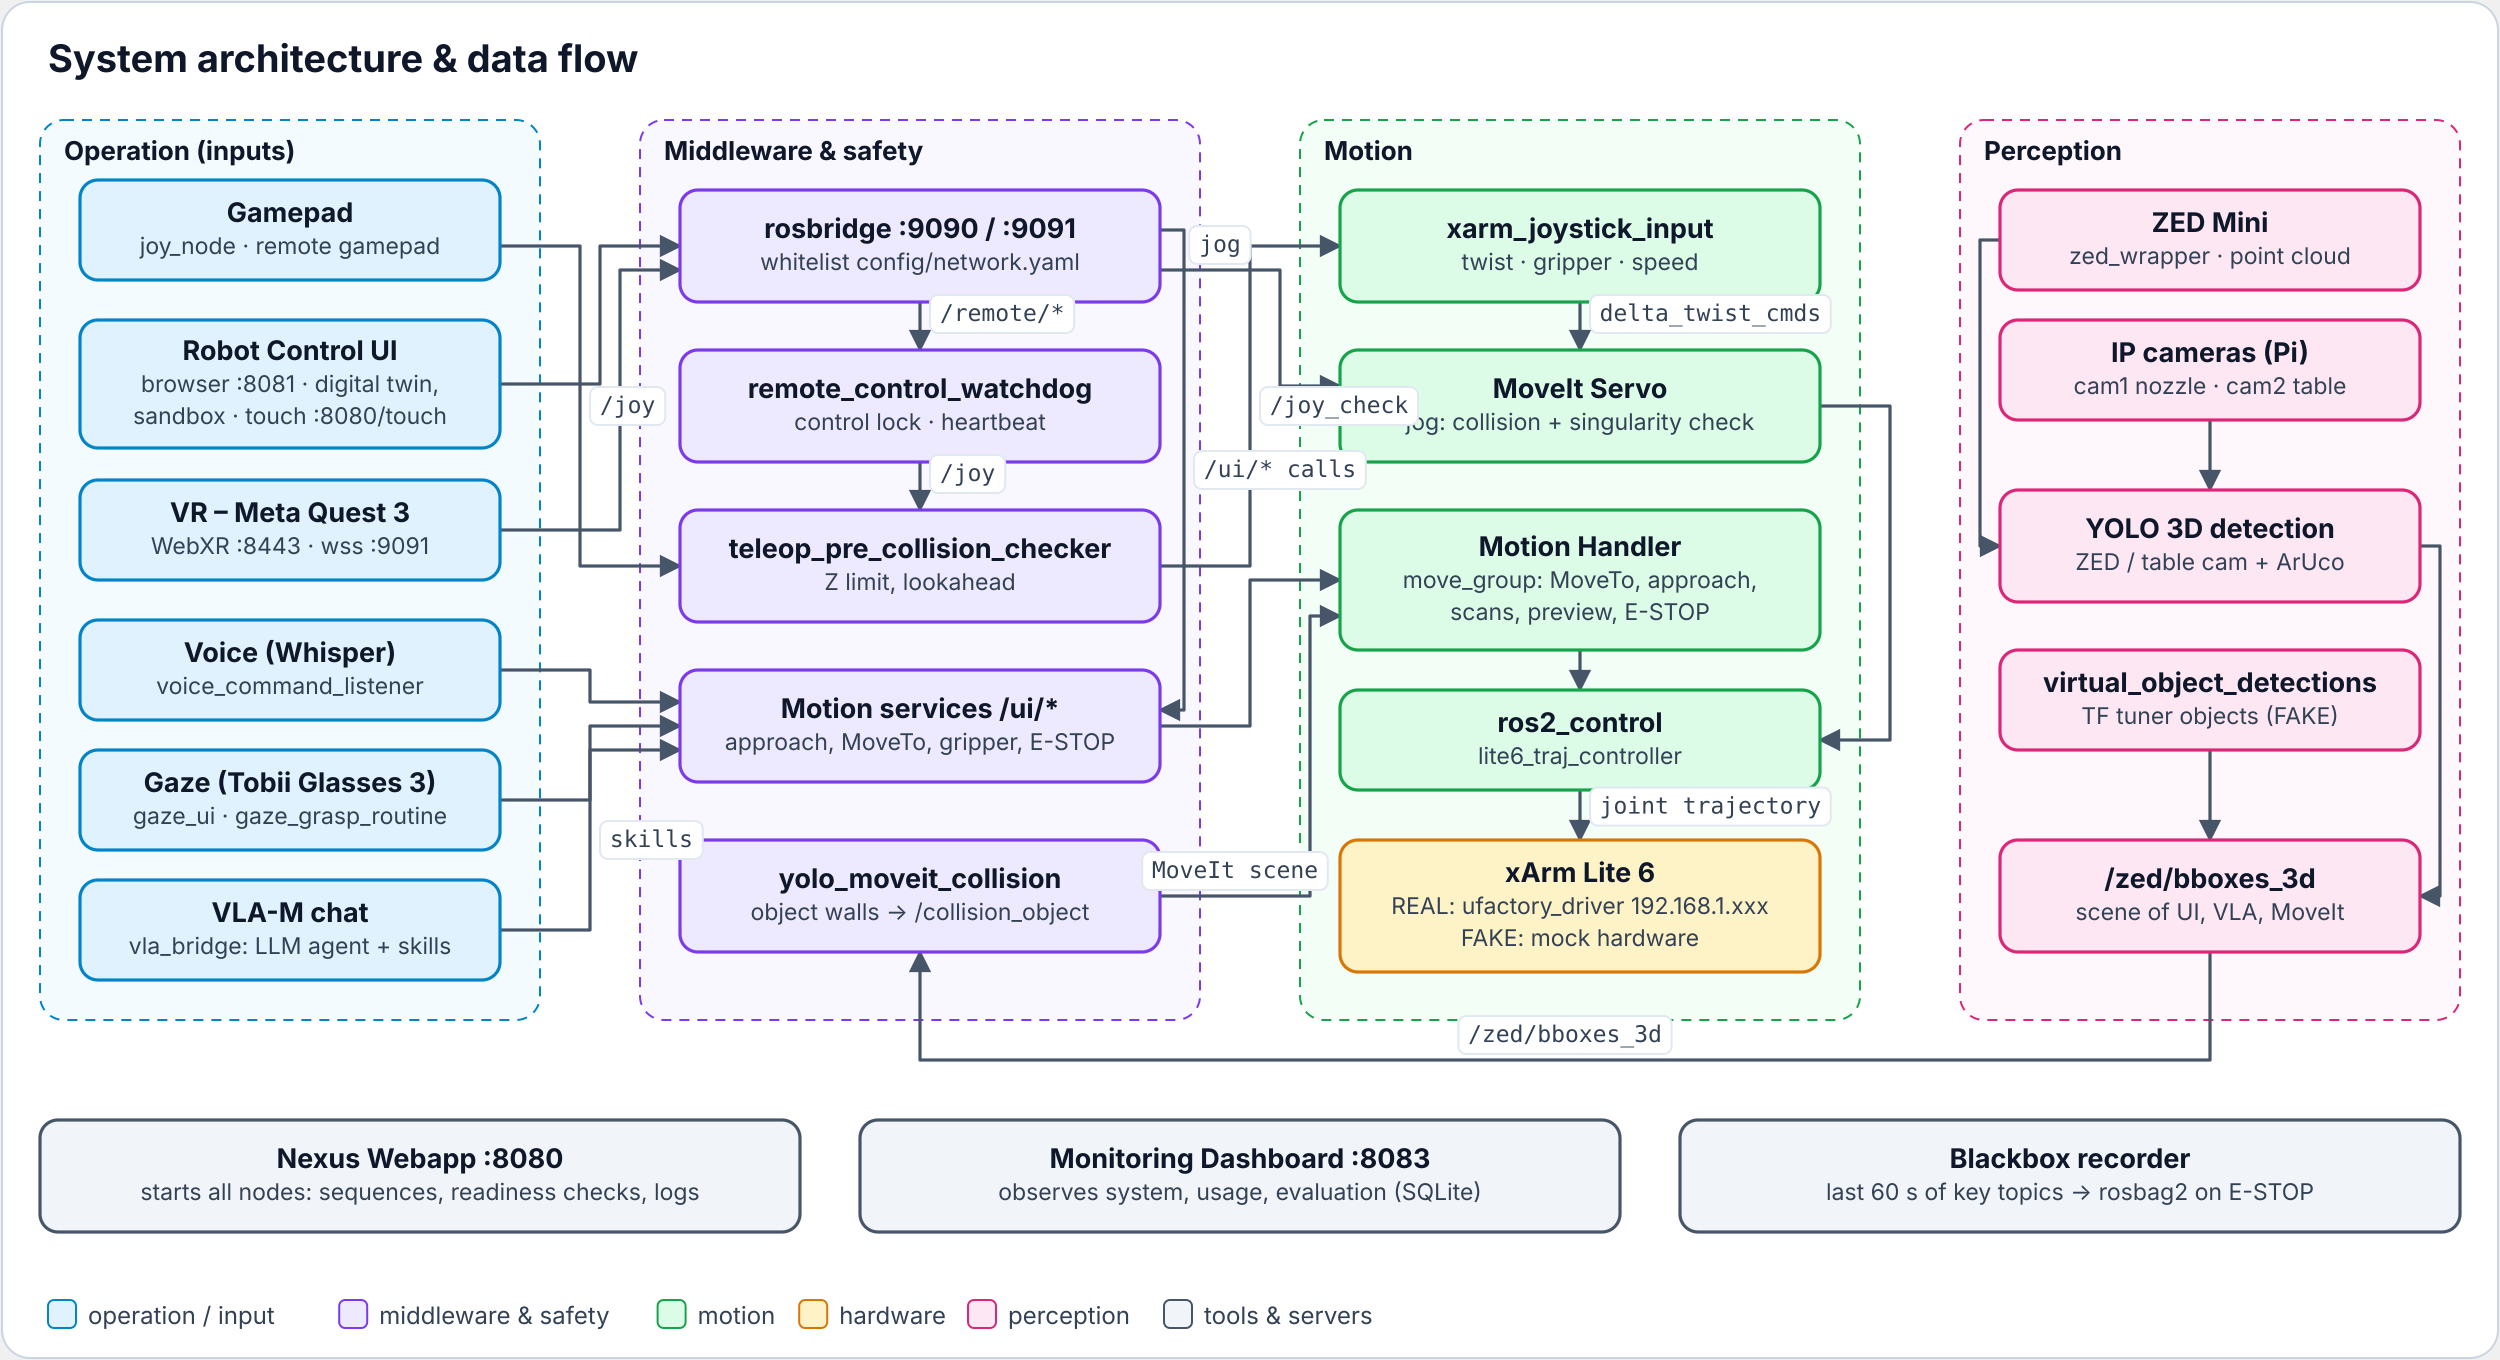
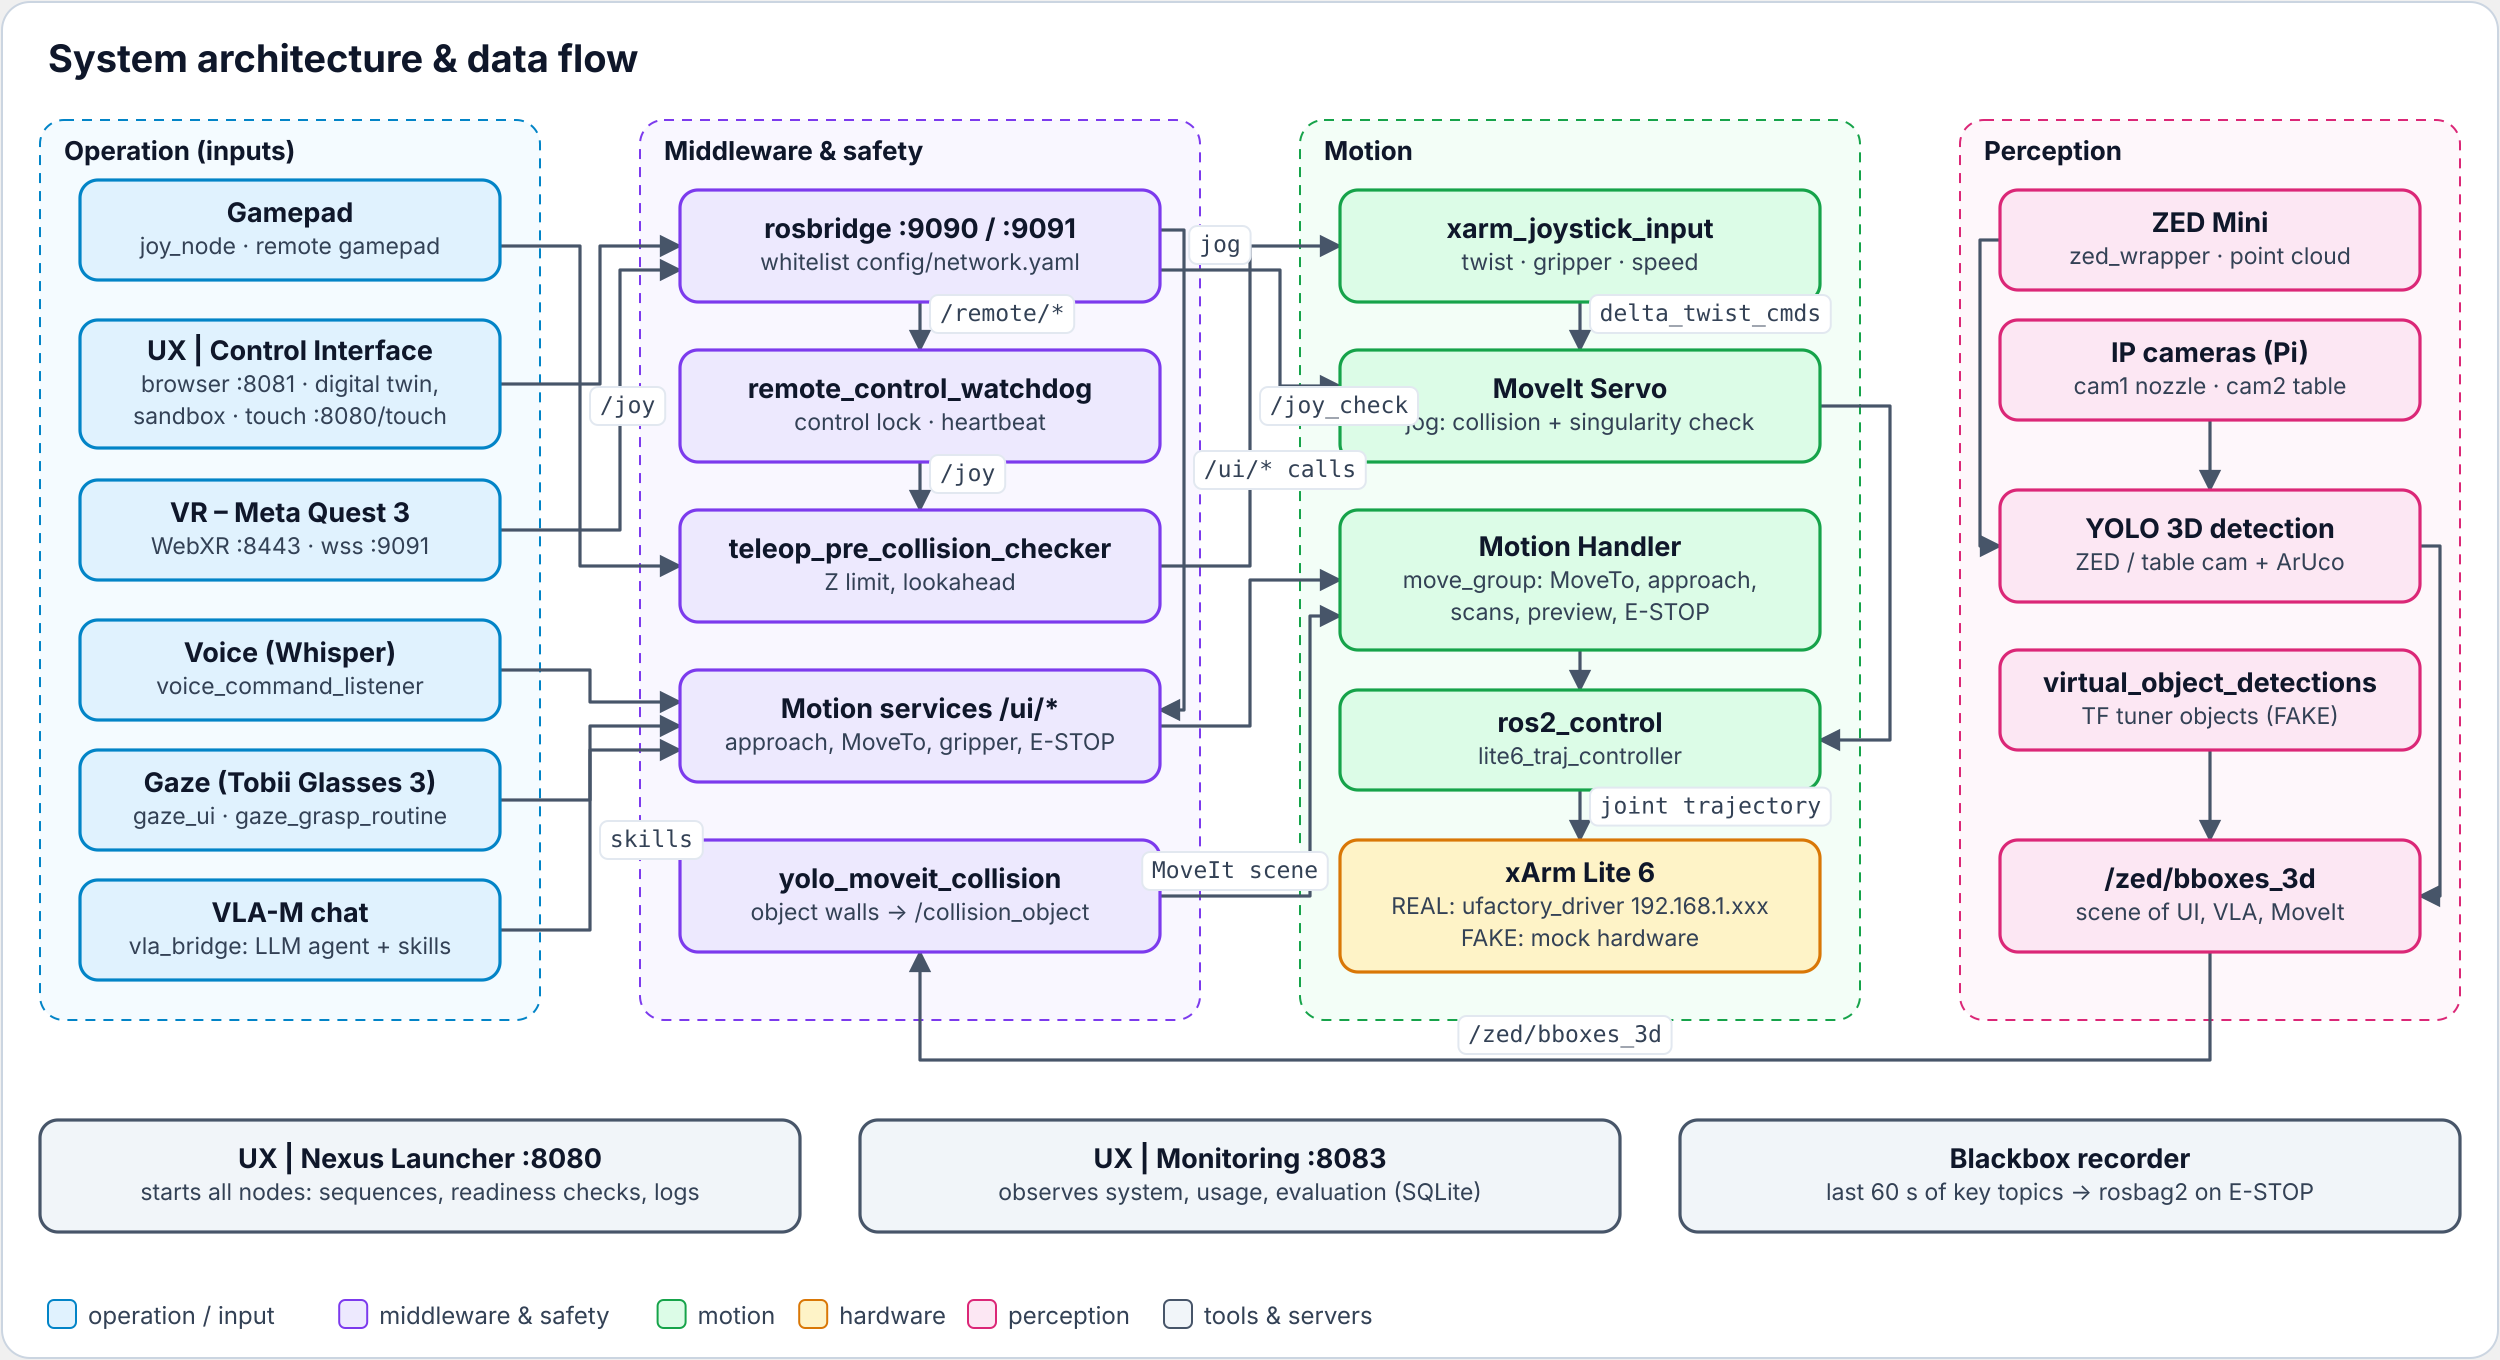
<svg xmlns="http://www.w3.org/2000/svg" viewBox="0 0 1250 680" width="1250" height="680" role="img" aria-label="System architecture &amp; data flow">
  <defs>
    <marker id="a" viewBox="0 0 10 10" refX="9" refY="5" markerWidth="7" markerHeight="7" orient="auto-start-reverse">
      <path d="M0,0 L10,5 L0,10 z" fill="#475569" />
    </marker>
  </defs>
  <rect x="1" y="1" width="1248" height="678" rx="14" fill="#ffffff" stroke="#cbd5e1" />
  <text x="24" y="36" font-family="Inter, Segoe UI, Helvetica, Arial, sans-serif" font-size="19" font-weight="700" fill="#0f172a">System architecture &amp; data flow</text>
  <rect x="20" y="60" width="250" height="450" rx="12" fill="#e0f2fe" fill-opacity="0.35" stroke="#0284c7" stroke-dasharray="5 4" />
  <text x="32" y="80" font-family="Inter, Segoe UI, Helvetica, Arial, sans-serif" font-size="13" font-weight="700" fill="#0f172a">Operation (inputs)</text>
  <rect x="320" y="60" width="280" height="450" rx="12" fill="#ede9fe" fill-opacity="0.35" stroke="#7c3aed" stroke-dasharray="5 4" />
  <text x="332" y="80" font-family="Inter, Segoe UI, Helvetica, Arial, sans-serif" font-size="13" font-weight="700" fill="#0f172a">Middleware &amp; safety</text>
  <rect x="650" y="60" width="280" height="450" rx="12" fill="#dcfce7" fill-opacity="0.35" stroke="#16a34a" stroke-dasharray="5 4" />
  <text x="662" y="80" font-family="Inter, Segoe UI, Helvetica, Arial, sans-serif" font-size="13" font-weight="700" fill="#0f172a">Motion</text>
  <rect x="980" y="60" width="250" height="450" rx="12" fill="#fce7f3" fill-opacity="0.35" stroke="#db2777" stroke-dasharray="5 4" />
  <text x="992" y="80" font-family="Inter, Segoe UI, Helvetica, Arial, sans-serif" font-size="13" font-weight="700" fill="#0f172a">Perception</text>
  <path d="M250.0,123.0 L290.0,123.0 L290.0,283.0 L340.0,283.0" fill="none" stroke="#475569" stroke-width="1.6" stroke-linejoin="round" marker-end="url(#a)" />
  <path d="M250.0,192.0 L300.0,192.0 L300.0,123.0 L340.0,123.0" fill="none" stroke="#475569" stroke-width="1.6" stroke-linejoin="round" marker-end="url(#a)" />
  <path d="M250.0,265.0 L310.0,265.0 L310.0,135.0 L340.0,135.0" fill="none" stroke="#475569" stroke-width="1.6" stroke-linejoin="round" marker-end="url(#a)" />
  <path d="M250.0,335.0 L295.0,335.0 L295.0,351.0 L340.0,351.0" fill="none" stroke="#475569" stroke-width="1.6" stroke-linejoin="round" marker-end="url(#a)" />
  <path d="M250.0,400.0 L295.0,400.0 L295.0,363.0 L340.0,363.0" fill="none" stroke="#475569" stroke-width="1.6" stroke-linejoin="round" marker-end="url(#a)" />
  <path d="M250.0,465.0 L295.0,465.0 L295.0,375.0 L340.0,375.0" fill="none" stroke="#475569" stroke-width="1.6" stroke-linejoin="round" marker-end="url(#a)" />
  <path d="M460.0,151.0 L460.0,163.0 L460.0,175.0" fill="none" stroke="#475569" stroke-width="1.6" stroke-linejoin="round" marker-end="url(#a)" />
  <path d="M460.0,231.0 L460.0,243.0 L460.0,255.0" fill="none" stroke="#475569" stroke-width="1.6" stroke-linejoin="round" marker-end="url(#a)" />
  <path d="M580.0,115.0 L592.0,115.0 L592.0,355.0 L580.0,355.0" fill="none" stroke="#475569" stroke-width="1.6" stroke-linejoin="round" marker-end="url(#a)" />
  <path d="M580.0,283.0 L625.0,283.0 L625.0,123.0 L670.0,123.0" fill="none" stroke="#475569" stroke-width="1.6" stroke-linejoin="round" marker-end="url(#a)" />
  <path d="M580.0,135.0 L640.0,135.0 L640.0,193.0 L670.0,193.0" fill="none" stroke="#475569" stroke-width="1.6" stroke-linejoin="round" marker-end="url(#a)" />
  <path d="M790.0,151.0 L790.0,163.0 L790.0,175.0" fill="none" stroke="#475569" stroke-width="1.6" stroke-linejoin="round" marker-end="url(#a)" />
  <path d="M580.0,363.0 L625.0,363.0 L625.0,290.0 L670.0,290.0" fill="none" stroke="#475569" stroke-width="1.6" stroke-linejoin="round" marker-end="url(#a)" />
  <path d="M580.0,448.0 L655.0,448.0 L655.0,308.0 L670.0,308.0" fill="none" stroke="#475569" stroke-width="1.6" stroke-linejoin="round" marker-end="url(#a)" />
  <path d="M790.0,325.0 L790.0,330.0 L790.0,345.0" fill="none" stroke="#475569" stroke-width="1.6" stroke-linejoin="round" marker-end="url(#a)" />
  <path d="M790.0,395.0 L790.0,411.5 L790.0,420.0" fill="none" stroke="#475569" stroke-width="1.6" stroke-linejoin="round" marker-end="url(#a)" />
  <path d="M910.0,203.0 L945.0,203.0 L945.0,370.0 L910.0,370.0" fill="none" stroke="#475569" stroke-width="1.6" stroke-linejoin="round" marker-end="url(#a)" />
  <path d="M1000.0,120.0 L990.0,120.0 L990.0,273.0 L1000.0,273.0" fill="none" stroke="#475569" stroke-width="1.6" stroke-linejoin="round" marker-end="url(#a)" />
  <path d="M1105.0,210.0 L1105.0,229.0 L1105.0,245.0" fill="none" stroke="#475569" stroke-width="1.6" stroke-linejoin="round" marker-end="url(#a)" />
  <path d="M1210.0,273.0 L1220.0,273.0 L1220.0,448.0 L1210.0,448.0" fill="none" stroke="#475569" stroke-width="1.6" stroke-linejoin="round" marker-end="url(#a)" />
  <path d="M1105.0,375.0 L1105.0,399.0 L1105.0,420.0" fill="none" stroke="#475569" stroke-width="1.6" stroke-linejoin="round" marker-end="url(#a)" />
  <path d="M1105.0,476.0 L1105.0,530.0 L460.0,530.0 L460.0,476.0" fill="none" stroke="#475569" stroke-width="1.6" stroke-linejoin="round" marker-end="url(#a)" />
  <rect x="40" y="90" width="210" height="50" rx="9" fill="#e0f2fe" stroke="#0284c7" stroke-width="1.6" />
  <text x="145.0" y="111.0" font-family="Inter, Segoe UI, Helvetica, Arial, sans-serif" font-size="13.5" font-weight="700" text-anchor="middle" fill="#0f172a">Gamepad</text>
  <text x="145.0" y="127.0" font-family="Inter, Segoe UI, Helvetica, Arial, sans-serif" font-size="11.5" text-anchor="middle" fill="#334155">joy_node · remote gamepad</text>
  <rect x="40" y="160" width="210" height="64" rx="9" fill="#e0f2fe" stroke="#0284c7" stroke-width="1.6" />
-   <text x="145.0" y="180.0" font-family="Inter, Segoe UI, Helvetica, Arial, sans-serif" font-size="13.5" font-weight="700" text-anchor="middle" fill="#0f172a">Robot Control UI</text>
+   <text x="145.0" y="180.0" font-family="Inter, Segoe UI, Helvetica, Arial, sans-serif" font-size="13.5" font-weight="700" text-anchor="middle" fill="#0f172a">UX | Control Interface</text>
  <text x="145.0" y="196.0" font-family="Inter, Segoe UI, Helvetica, Arial, sans-serif" font-size="11.5" text-anchor="middle" fill="#334155">browser :8081 · digital twin,</text>
  <text x="145.0" y="212.0" font-family="Inter, Segoe UI, Helvetica, Arial, sans-serif" font-size="11.5" text-anchor="middle" fill="#334155">sandbox · touch :8080/touch</text>
  <rect x="40" y="240" width="210" height="50" rx="9" fill="#e0f2fe" stroke="#0284c7" stroke-width="1.6" />
  <text x="145.0" y="261.0" font-family="Inter, Segoe UI, Helvetica, Arial, sans-serif" font-size="13.5" font-weight="700" text-anchor="middle" fill="#0f172a">VR – Meta Quest 3</text>
  <text x="145.0" y="277.0" font-family="Inter, Segoe UI, Helvetica, Arial, sans-serif" font-size="11.5" text-anchor="middle" fill="#334155">WebXR :8443 · wss :9091</text>
  <rect x="40" y="310" width="210" height="50" rx="9" fill="#e0f2fe" stroke="#0284c7" stroke-width="1.6" />
  <text x="145.0" y="331.0" font-family="Inter, Segoe UI, Helvetica, Arial, sans-serif" font-size="13.5" font-weight="700" text-anchor="middle" fill="#0f172a">Voice (Whisper)</text>
  <text x="145.0" y="347.0" font-family="Inter, Segoe UI, Helvetica, Arial, sans-serif" font-size="11.5" text-anchor="middle" fill="#334155">voice_command_listener</text>
  <rect x="40" y="375" width="210" height="50" rx="9" fill="#e0f2fe" stroke="#0284c7" stroke-width="1.6" />
  <text x="145.0" y="396.0" font-family="Inter, Segoe UI, Helvetica, Arial, sans-serif" font-size="13.5" font-weight="700" text-anchor="middle" fill="#0f172a">Gaze (Tobii Glasses 3)</text>
  <text x="145.0" y="412.0" font-family="Inter, Segoe UI, Helvetica, Arial, sans-serif" font-size="11.5" text-anchor="middle" fill="#334155">gaze_ui · gaze_grasp_routine</text>
  <rect x="40" y="440" width="210" height="50" rx="9" fill="#e0f2fe" stroke="#0284c7" stroke-width="1.6" />
  <text x="145.0" y="461.0" font-family="Inter, Segoe UI, Helvetica, Arial, sans-serif" font-size="13.5" font-weight="700" text-anchor="middle" fill="#0f172a">VLA-M chat</text>
  <text x="145.0" y="477.0" font-family="Inter, Segoe UI, Helvetica, Arial, sans-serif" font-size="11.5" text-anchor="middle" fill="#334155">vla_bridge: LLM agent + skills</text>
  <rect x="340" y="95" width="240" height="56" rx="9" fill="#ede9fe" stroke="#7c3aed" stroke-width="1.6" />
  <text x="460.0" y="119.0" font-family="Inter, Segoe UI, Helvetica, Arial, sans-serif" font-size="13.5" font-weight="700" text-anchor="middle" fill="#0f172a">rosbridge :9090 / :9091</text>
  <text x="460.0" y="135.0" font-family="Inter, Segoe UI, Helvetica, Arial, sans-serif" font-size="11.5" text-anchor="middle" fill="#334155">whitelist config/network.yaml</text>
  <rect x="340" y="175" width="240" height="56" rx="9" fill="#ede9fe" stroke="#7c3aed" stroke-width="1.6" />
  <text x="460.0" y="199.0" font-family="Inter, Segoe UI, Helvetica, Arial, sans-serif" font-size="13.5" font-weight="700" text-anchor="middle" fill="#0f172a">remote_control_watchdog</text>
  <text x="460.0" y="215.0" font-family="Inter, Segoe UI, Helvetica, Arial, sans-serif" font-size="11.5" text-anchor="middle" fill="#334155">control lock · heartbeat</text>
  <rect x="340" y="255" width="240" height="56" rx="9" fill="#ede9fe" stroke="#7c3aed" stroke-width="1.6" />
  <text x="460.0" y="279.0" font-family="Inter, Segoe UI, Helvetica, Arial, sans-serif" font-size="13.5" font-weight="700" text-anchor="middle" fill="#0f172a">teleop_pre_collision_checker</text>
  <text x="460.0" y="295.0" font-family="Inter, Segoe UI, Helvetica, Arial, sans-serif" font-size="11.5" text-anchor="middle" fill="#334155">Z limit, lookahead</text>
  <rect x="340" y="335" width="240" height="56" rx="9" fill="#ede9fe" stroke="#7c3aed" stroke-width="1.6" />
  <text x="460.0" y="359.0" font-family="Inter, Segoe UI, Helvetica, Arial, sans-serif" font-size="13.5" font-weight="700" text-anchor="middle" fill="#0f172a">Motion services /ui/*</text>
  <text x="460.0" y="375.0" font-family="Inter, Segoe UI, Helvetica, Arial, sans-serif" font-size="11.5" text-anchor="middle" fill="#334155">approach, MoveTo, gripper, E-STOP</text>
  <rect x="340" y="420" width="240" height="56" rx="9" fill="#ede9fe" stroke="#7c3aed" stroke-width="1.6" />
  <text x="460.0" y="444.0" font-family="Inter, Segoe UI, Helvetica, Arial, sans-serif" font-size="13.5" font-weight="700" text-anchor="middle" fill="#0f172a">yolo_moveit_collision</text>
  <text x="460.0" y="460.0" font-family="Inter, Segoe UI, Helvetica, Arial, sans-serif" font-size="11.5" text-anchor="middle" fill="#334155">object walls → /collision_object</text>
  <rect x="670" y="95" width="240" height="56" rx="9" fill="#dcfce7" stroke="#16a34a" stroke-width="1.6" />
  <text x="790.0" y="119.0" font-family="Inter, Segoe UI, Helvetica, Arial, sans-serif" font-size="13.5" font-weight="700" text-anchor="middle" fill="#0f172a">xarm_joystick_input</text>
  <text x="790.0" y="135.0" font-family="Inter, Segoe UI, Helvetica, Arial, sans-serif" font-size="11.5" text-anchor="middle" fill="#334155">twist · gripper · speed</text>
  <rect x="670" y="175" width="240" height="56" rx="9" fill="#dcfce7" stroke="#16a34a" stroke-width="1.6" />
  <text x="790.0" y="199.0" font-family="Inter, Segoe UI, Helvetica, Arial, sans-serif" font-size="13.5" font-weight="700" text-anchor="middle" fill="#0f172a">MoveIt Servo</text>
  <text x="790.0" y="215.0" font-family="Inter, Segoe UI, Helvetica, Arial, sans-serif" font-size="11.5" text-anchor="middle" fill="#334155">jog: collision + singularity check</text>
  <rect x="670" y="255" width="240" height="70" rx="9" fill="#dcfce7" stroke="#16a34a" stroke-width="1.6" />
  <text x="790.0" y="278.0" font-family="Inter, Segoe UI, Helvetica, Arial, sans-serif" font-size="13.5" font-weight="700" text-anchor="middle" fill="#0f172a">Motion Handler</text>
  <text x="790.0" y="294.0" font-family="Inter, Segoe UI, Helvetica, Arial, sans-serif" font-size="11.5" text-anchor="middle" fill="#334155">move_group: MoveTo, approach,</text>
  <text x="790.0" y="310.0" font-family="Inter, Segoe UI, Helvetica, Arial, sans-serif" font-size="11.5" text-anchor="middle" fill="#334155">scans, preview, E-STOP</text>
  <rect x="670" y="345" width="240" height="50" rx="9" fill="#dcfce7" stroke="#16a34a" stroke-width="1.6" />
  <text x="790.0" y="366.0" font-family="Inter, Segoe UI, Helvetica, Arial, sans-serif" font-size="13.5" font-weight="700" text-anchor="middle" fill="#0f172a">ros2_control</text>
  <text x="790.0" y="382.0" font-family="Inter, Segoe UI, Helvetica, Arial, sans-serif" font-size="11.5" text-anchor="middle" fill="#334155">lite6_traj_controller</text>
  <rect x="670" y="420" width="240" height="66" rx="9" fill="#fef3c7" stroke="#d97706" stroke-width="1.6" />
  <text x="790.0" y="441.0" font-family="Inter, Segoe UI, Helvetica, Arial, sans-serif" font-size="13.5" font-weight="700" text-anchor="middle" fill="#0f172a">xArm Lite 6</text>
  <text x="790.0" y="457.0" font-family="Inter, Segoe UI, Helvetica, Arial, sans-serif" font-size="11.5" text-anchor="middle" fill="#334155">REAL: ufactory_driver 192.168.1.xxx</text>
  <text x="790.0" y="473.0" font-family="Inter, Segoe UI, Helvetica, Arial, sans-serif" font-size="11.5" text-anchor="middle" fill="#334155">FAKE: mock hardware</text>
  <rect x="1000" y="95" width="210" height="50" rx="9" fill="#fce7f3" stroke="#db2777" stroke-width="1.6" />
  <text x="1105.0" y="116.0" font-family="Inter, Segoe UI, Helvetica, Arial, sans-serif" font-size="13.5" font-weight="700" text-anchor="middle" fill="#0f172a">ZED Mini</text>
  <text x="1105.0" y="132.0" font-family="Inter, Segoe UI, Helvetica, Arial, sans-serif" font-size="11.5" text-anchor="middle" fill="#334155">zed_wrapper · point cloud</text>
  <rect x="1000" y="160" width="210" height="50" rx="9" fill="#fce7f3" stroke="#db2777" stroke-width="1.6" />
  <text x="1105.0" y="181.0" font-family="Inter, Segoe UI, Helvetica, Arial, sans-serif" font-size="13.5" font-weight="700" text-anchor="middle" fill="#0f172a">IP cameras (Pi)</text>
  <text x="1105.0" y="197.0" font-family="Inter, Segoe UI, Helvetica, Arial, sans-serif" font-size="11.5" text-anchor="middle" fill="#334155">cam1 nozzle · cam2 table</text>
  <rect x="1000" y="245" width="210" height="56" rx="9" fill="#fce7f3" stroke="#db2777" stroke-width="1.6" />
  <text x="1105.0" y="269.0" font-family="Inter, Segoe UI, Helvetica, Arial, sans-serif" font-size="13.5" font-weight="700" text-anchor="middle" fill="#0f172a">YOLO 3D detection</text>
  <text x="1105.0" y="285.0" font-family="Inter, Segoe UI, Helvetica, Arial, sans-serif" font-size="11.5" text-anchor="middle" fill="#334155">ZED / table cam + ArUco</text>
  <rect x="1000" y="325" width="210" height="50" rx="9" fill="#fce7f3" stroke="#db2777" stroke-width="1.6" />
  <text x="1105.0" y="346.0" font-family="Inter, Segoe UI, Helvetica, Arial, sans-serif" font-size="13.5" font-weight="700" text-anchor="middle" fill="#0f172a">virtual_object_detections</text>
  <text x="1105.0" y="362.0" font-family="Inter, Segoe UI, Helvetica, Arial, sans-serif" font-size="11.5" text-anchor="middle" fill="#334155">TF tuner objects (FAKE)</text>
  <rect x="1000" y="420" width="210" height="56" rx="9" fill="#fce7f3" stroke="#db2777" stroke-width="1.6" />
  <text x="1105.0" y="444.0" font-family="Inter, Segoe UI, Helvetica, Arial, sans-serif" font-size="13.5" font-weight="700" text-anchor="middle" fill="#0f172a">/zed/bboxes_3d</text>
  <text x="1105.0" y="460.0" font-family="Inter, Segoe UI, Helvetica, Arial, sans-serif" font-size="11.5" text-anchor="middle" fill="#334155">scene of UI, VLA, MoveIt</text>
  <rect x="20" y="560" width="380" height="56" rx="9" fill="#f1f5f9" stroke="#475569" stroke-width="1.6" />
-   <text x="210.0" y="584.0" font-family="Inter, Segoe UI, Helvetica, Arial, sans-serif" font-size="13.5" font-weight="700" text-anchor="middle" fill="#0f172a">Nexus Webapp :8080</text>
+   <text x="210.0" y="584.0" font-family="Inter, Segoe UI, Helvetica, Arial, sans-serif" font-size="13.5" font-weight="700" text-anchor="middle" fill="#0f172a">UX | Nexus Launcher :8080</text>
  <text x="210.0" y="600.0" font-family="Inter, Segoe UI, Helvetica, Arial, sans-serif" font-size="11.5" text-anchor="middle" fill="#334155">starts all nodes: sequences, readiness checks, logs</text>
  <rect x="430" y="560" width="380" height="56" rx="9" fill="#f1f5f9" stroke="#475569" stroke-width="1.6" />
-   <text x="620.0" y="584.0" font-family="Inter, Segoe UI, Helvetica, Arial, sans-serif" font-size="13.5" font-weight="700" text-anchor="middle" fill="#0f172a">Monitoring Dashboard :8083</text>
+   <text x="620.0" y="584.0" font-family="Inter, Segoe UI, Helvetica, Arial, sans-serif" font-size="13.5" font-weight="700" text-anchor="middle" fill="#0f172a">UX | Monitoring :8083</text>
  <text x="620.0" y="600.0" font-family="Inter, Segoe UI, Helvetica, Arial, sans-serif" font-size="11.5" text-anchor="middle" fill="#334155">observes system, usage, evaluation (SQLite)</text>
  <rect x="840" y="560" width="390" height="56" rx="9" fill="#f1f5f9" stroke="#475569" stroke-width="1.6" />
  <text x="1035.0" y="584.0" font-family="Inter, Segoe UI, Helvetica, Arial, sans-serif" font-size="13.5" font-weight="700" text-anchor="middle" fill="#0f172a">Blackbox recorder</text>
  <text x="1035.0" y="600.0" font-family="Inter, Segoe UI, Helvetica, Arial, sans-serif" font-size="11.5" text-anchor="middle" fill="#334155">last 60 s of key topics → rosbag2 on E-STOP</text>
  <rect x="295.0" y="193.5" width="37.6" height="19" rx="4" fill="#ffffff" stroke="#e2e8f0" />
  <text x="313.8" y="206.5" font-family="JetBrains Mono, Consolas, monospace" font-size="11.5" text-anchor="middle" fill="#334155">/joy</text>
  <rect x="300.0" y="410.5" width="51.4" height="19" rx="4" fill="#ffffff" stroke="#e2e8f0" />
  <text x="325.7" y="423.5" font-family="JetBrains Mono, Consolas, monospace" font-size="11.5" text-anchor="middle" fill="#334155">skills</text>
  <rect x="465.0" y="147.5" width="72.1" height="19" rx="4" fill="#ffffff" stroke="#e2e8f0" />
  <text x="501.1" y="160.5" font-family="JetBrains Mono, Consolas, monospace" font-size="11.5" text-anchor="middle" fill="#334155">/remote/*</text>
  <rect x="465.0" y="227.5" width="37.6" height="19" rx="4" fill="#ffffff" stroke="#e2e8f0" />
  <text x="483.8" y="240.5" font-family="JetBrains Mono, Consolas, monospace" font-size="11.5" text-anchor="middle" fill="#334155">/joy</text>
  <rect x="597.0" y="225.5" width="85.9" height="19" rx="4" fill="#ffffff" stroke="#e2e8f0" />
  <text x="640.0" y="238.5" font-family="JetBrains Mono, Consolas, monospace" font-size="11.5" text-anchor="middle" fill="#334155">/ui/* calls</text>
  <rect x="630.0" y="193.5" width="79.0" height="19" rx="4" fill="#ffffff" stroke="#e2e8f0" />
  <text x="669.5" y="206.5" font-family="JetBrains Mono, Consolas, monospace" font-size="11.5" text-anchor="middle" fill="#334155">/joy_check</text>
  <rect x="594.6" y="113.0" width="30.7" height="19" rx="4" fill="#ffffff" stroke="#e2e8f0" />
  <text x="610.0" y="126.0" font-family="JetBrains Mono, Consolas, monospace" font-size="11.5" text-anchor="middle" fill="#334155">jog</text>
  <rect x="795.0" y="147.5" width="120.4" height="19" rx="4" fill="#ffffff" stroke="#e2e8f0" />
  <text x="855.2" y="160.5" font-family="JetBrains Mono, Consolas, monospace" font-size="11.5" text-anchor="middle" fill="#334155">delta_twist_cmds</text>
  <rect x="571.1" y="426.0" width="92.8" height="19" rx="4" fill="#ffffff" stroke="#e2e8f0" />
  <text x="617.5" y="439.0" font-family="JetBrains Mono, Consolas, monospace" font-size="11.5" text-anchor="middle" fill="#334155">MoveIt scene</text>
  <rect x="795.0" y="393.8" width="120.4" height="19" rx="4" fill="#ffffff" stroke="#e2e8f0" />
  <text x="855.2" y="406.8" font-family="JetBrains Mono, Consolas, monospace" font-size="11.5" text-anchor="middle" fill="#334155">joint trajectory</text>
  <rect x="729.2" y="508.0" width="106.6" height="19" rx="4" fill="#ffffff" stroke="#e2e8f0" />
  <text x="782.5" y="521.0" font-family="JetBrains Mono, Consolas, monospace" font-size="11.5" text-anchor="middle" fill="#334155">/zed/bboxes_3d</text>
  <rect x="24" y="650" width="14" height="14" rx="3" fill="#e0f2fe" stroke="#0284c7" />
  <text x="44" y="662" font-family="Inter, Segoe UI, Helvetica, Arial, sans-serif" font-size="12" fill="#334155">operation / input</text>
  <rect x="169.6" y="650" width="14" height="14" rx="3" fill="#ede9fe" stroke="#7c3aed" />
  <text x="189.6" y="662" font-family="Inter, Segoe UI, Helvetica, Arial, sans-serif" font-size="12" fill="#334155">middleware &amp; safety</text>
  <rect x="328.8" y="650" width="14" height="14" rx="3" fill="#dcfce7" stroke="#16a34a" />
  <text x="348.8" y="662" font-family="Inter, Segoe UI, Helvetica, Arial, sans-serif" font-size="12" fill="#334155">motion</text>
  <rect x="399.6" y="650" width="14" height="14" rx="3" fill="#fef3c7" stroke="#d97706" />
  <text x="419.6" y="662" font-family="Inter, Segoe UI, Helvetica, Arial, sans-serif" font-size="12" fill="#334155">hardware</text>
  <rect x="484.0" y="650" width="14" height="14" rx="3" fill="#fce7f3" stroke="#db2777" />
  <text x="504.0" y="662" font-family="Inter, Segoe UI, Helvetica, Arial, sans-serif" font-size="12" fill="#334155">perception</text>
  <rect x="582.0" y="650" width="14" height="14" rx="3" fill="#f1f5f9" stroke="#475569" />
  <text x="602.0" y="662" font-family="Inter, Segoe UI, Helvetica, Arial, sans-serif" font-size="12" fill="#334155">tools &amp; servers</text>
</svg>
